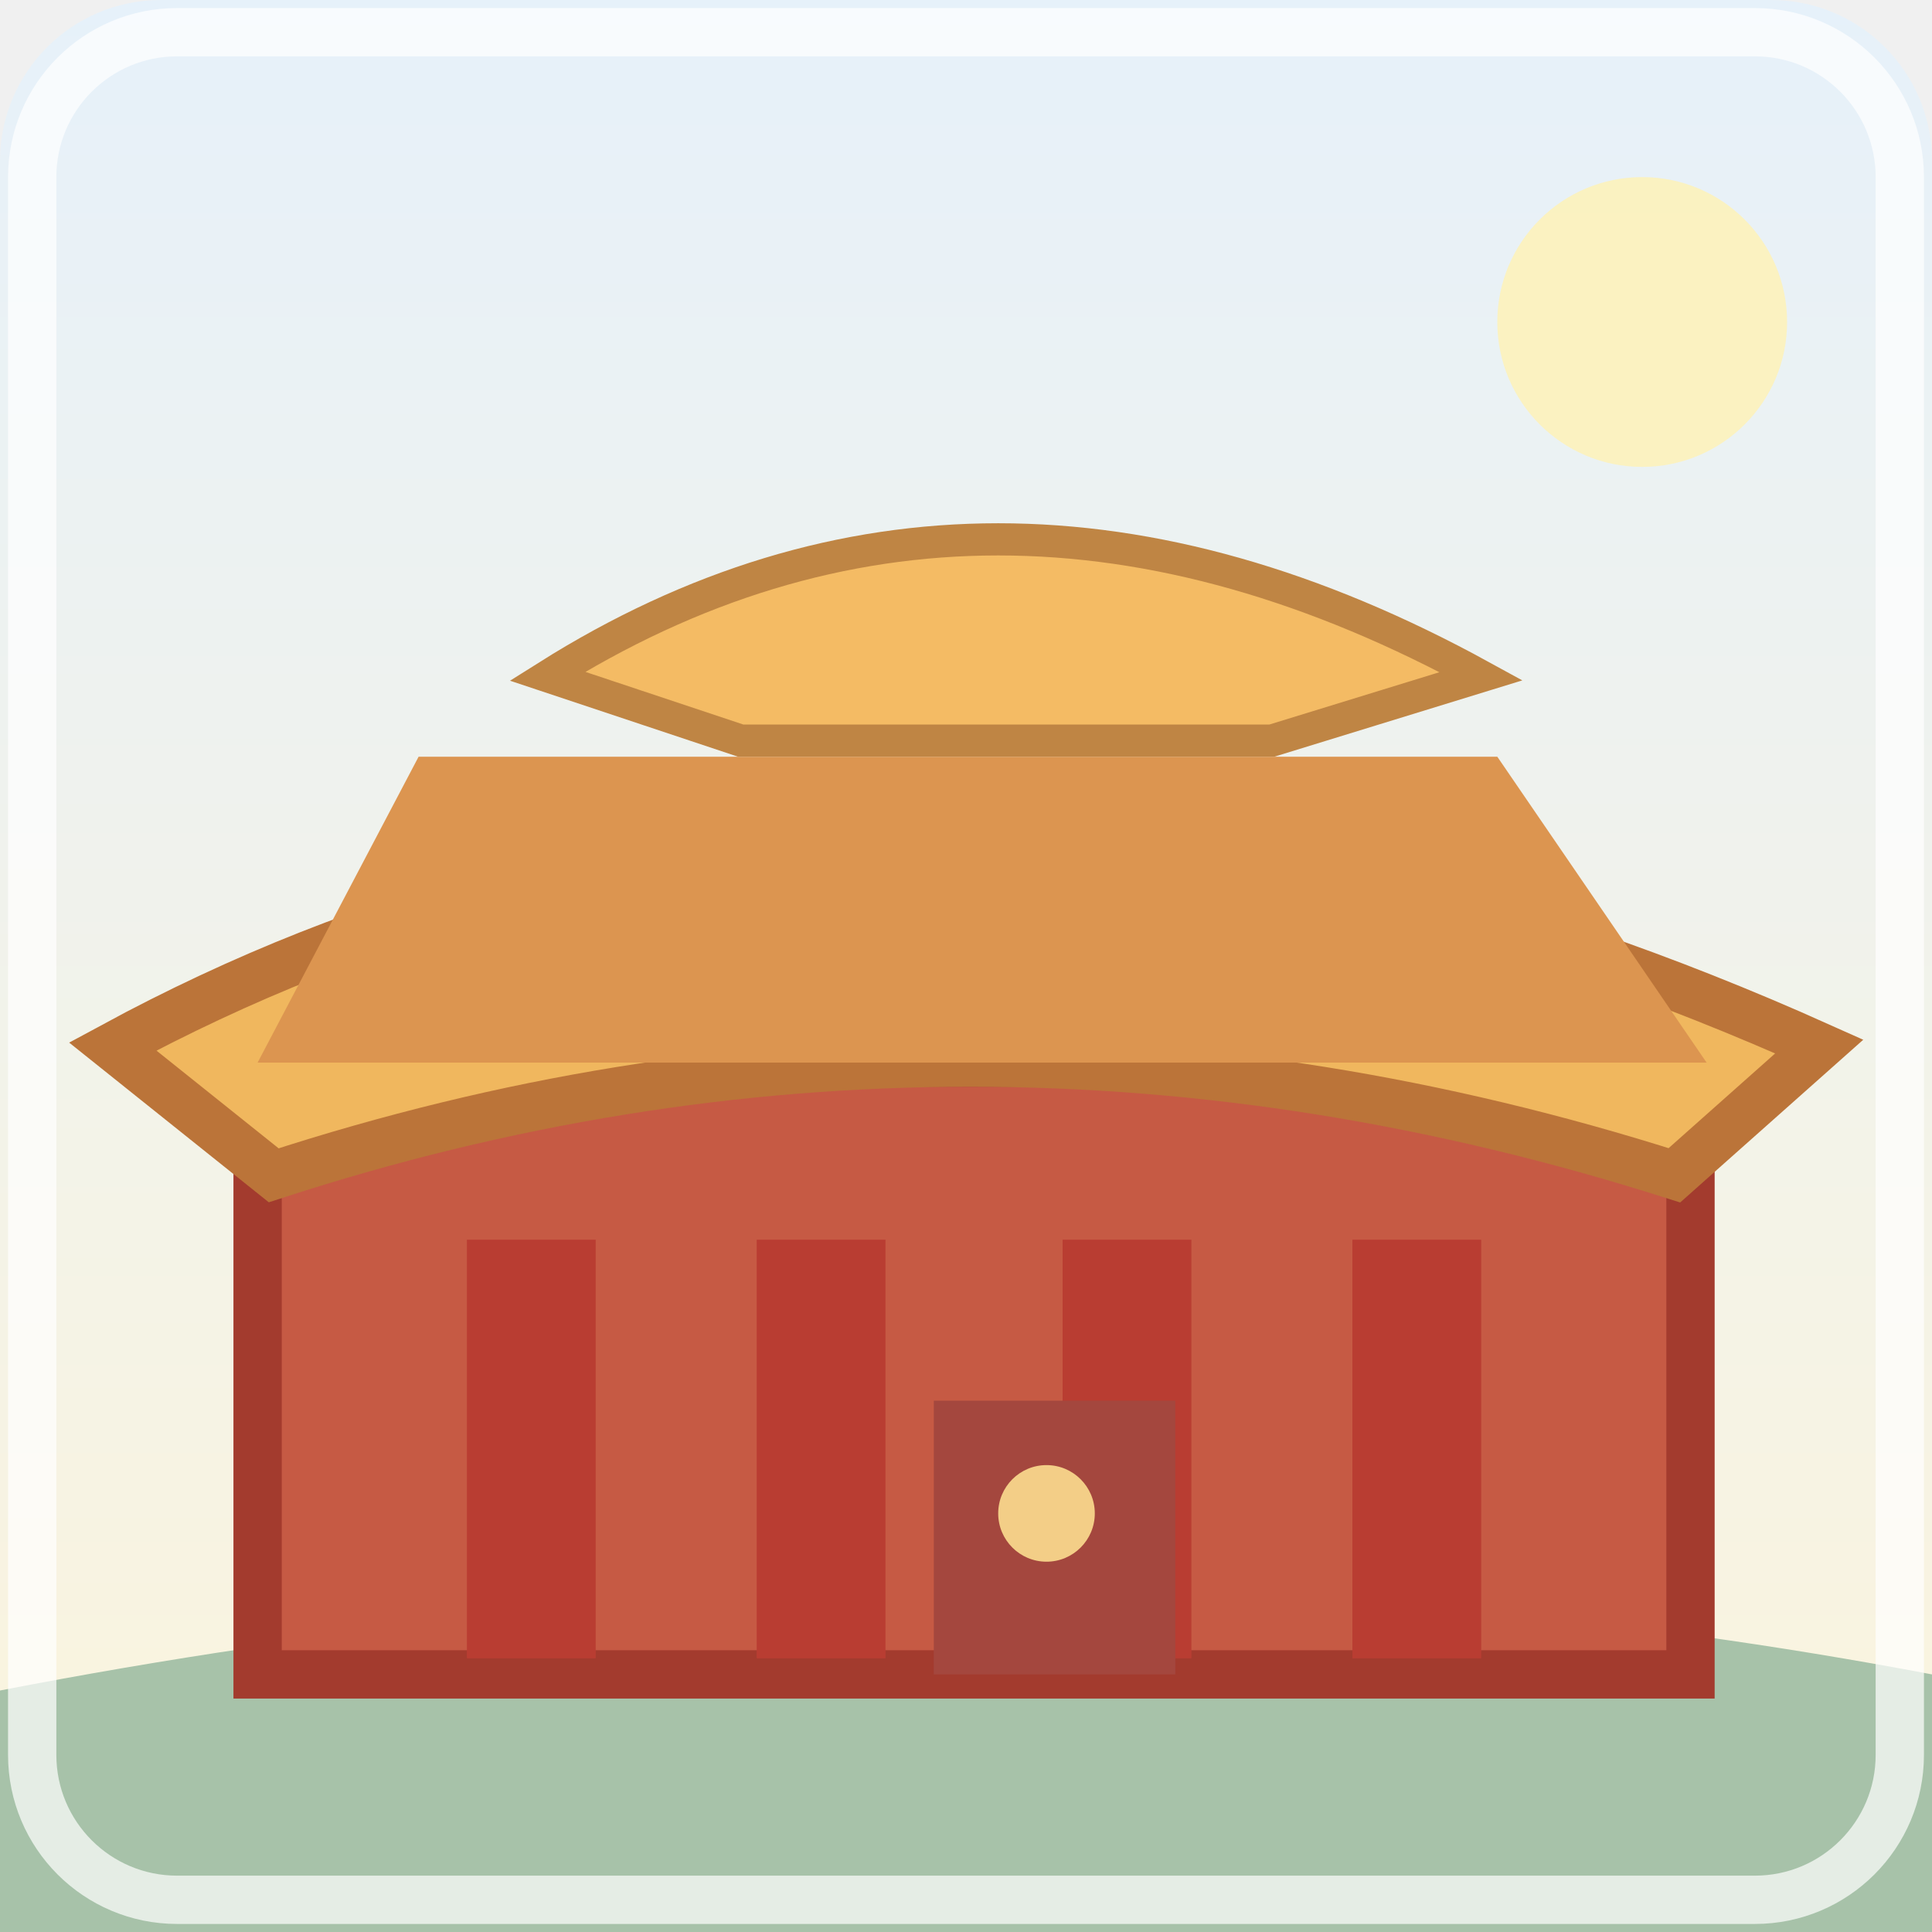
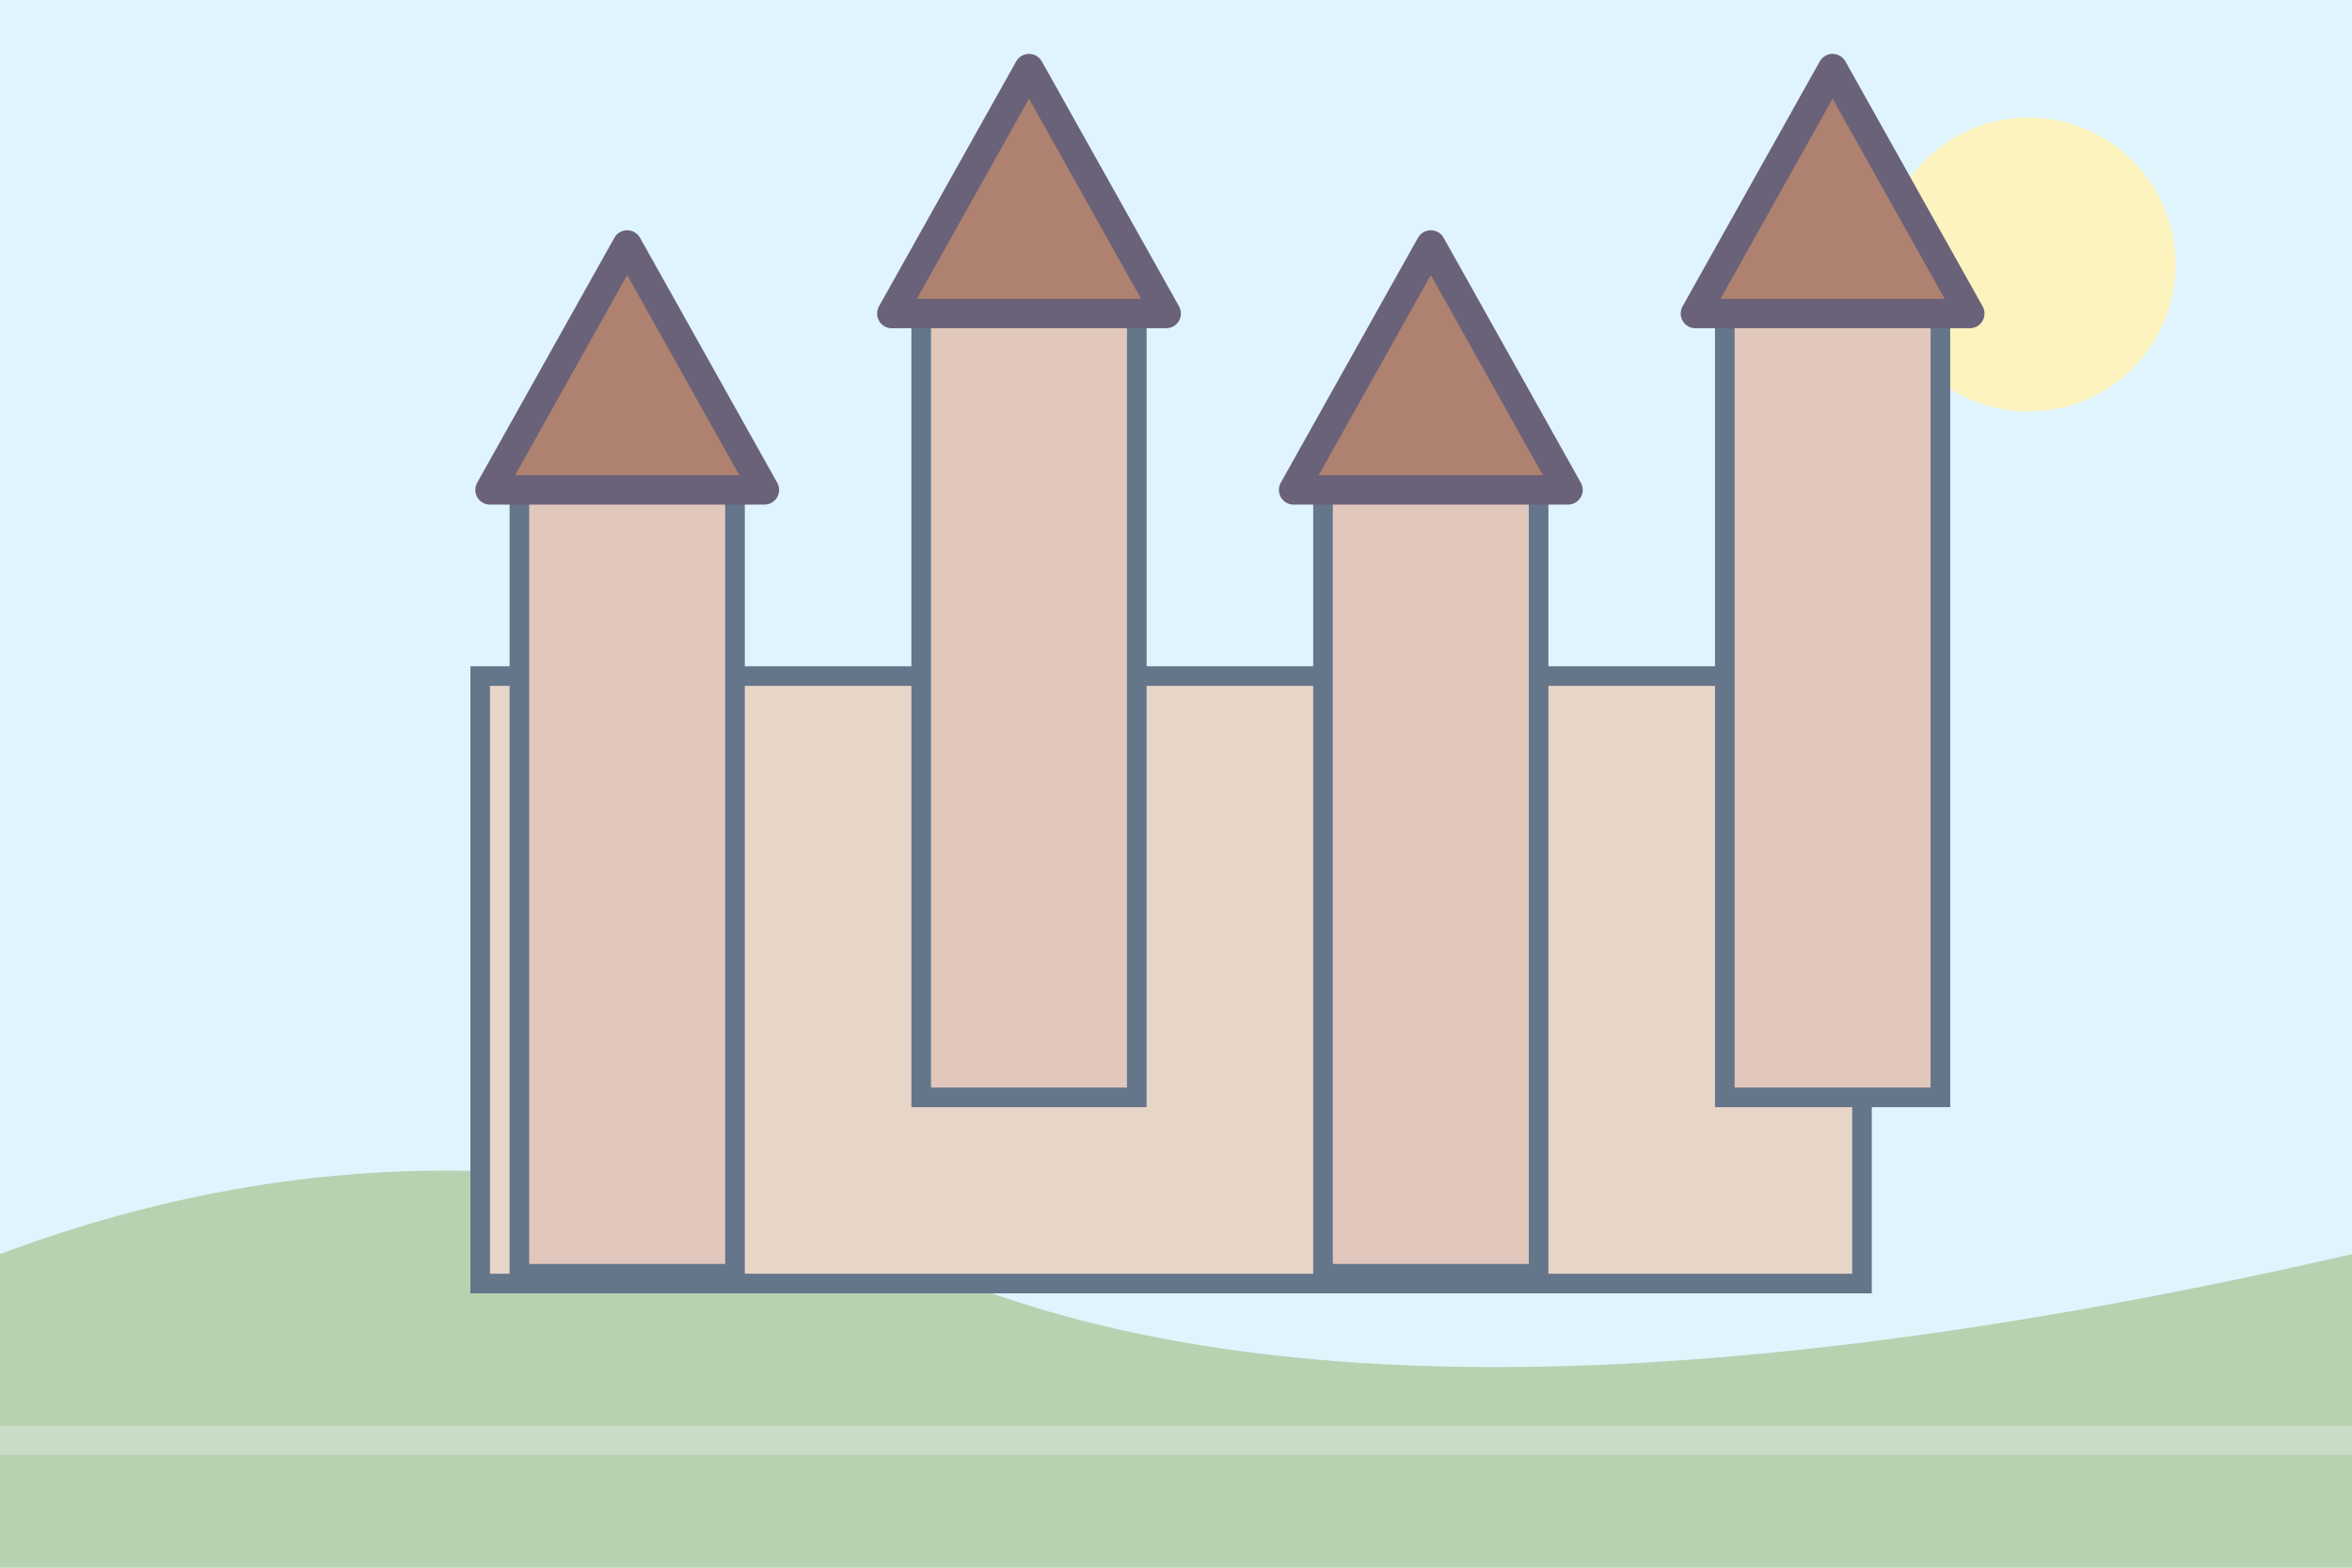
- <svg xmlns="http://www.w3.org/2000/svg" viewBox="0 0 120 120" role="img">
-   <defs>
-     <linearGradient id="sky" x2="0" y2="1">
-       <stop stop-color="#e6f1fa" />
-       <stop offset="1" stop-color="#fcf4dc" />
-     </linearGradient>
-   </defs>
-   <rect width="120" height="120" rx="10" fill="url(#sky)" />
-   <circle cx="102" cy="20" r="9" fill="#fff2b4" opacity=".8" />
-   <path d="M0 105Q62 93 120 104V120H0Z" fill="#a7c2a9" />
-   <rect x="16" y="66" width="89" height="38" fill="#c65a44" stroke="#a33b2e" stroke-width="3" />
-   <g fill="#b93d32">
-     <rect x="29" y="77" width="8" height="26" />
-     <rect x="47" y="77" width="8" height="26" />
-     <rect x="66" y="77" width="8" height="26" />
-     <rect x="84" y="77" width="8" height="26" />
-   </g>
-   <path d="M7 65Q55 39 113 65L104 73Q60 59 17 73Z" fill="#f0b75e" stroke="#bb7439" stroke-width="3" />
-   <path d="M16 66L26 47 93 47 106 66" fill="#dc9550" />
-   <path d="M34 42Q61 25 92 42L79 46 46 46Z" fill="#f4bb64" stroke="#bf8544" stroke-width="2" />
-   <rect x="58" y="87" width="15" height="17" fill="#a4473e" />
-   <circle cx="65" cy="94" r="3" fill="#f3ce87" />
-   <rect x="2" y="2" width="116" height="116" rx="9" fill="none" stroke="#fff" stroke-width="3" opacity=".7" />
+ <svg xmlns="http://www.w3.org/2000/svg" viewBox="0 0 240 160" role="img" aria-labelledby="t" data-origin="kids-learn-original-landmark-schematic">
+   <rect width="240" height="160" fill="#e0f4fd" />
+   <circle cx="207" cy="27" r="15" fill="#fff3b8" opacity=".9" />
+   <path d="M0 128Q48 110 96 130T240 128V160H0Z" fill="#b6d2b1" />
+   <rect x="49" y="69" width="141" height="62" rx="0" fill="#e7d5c8" stroke="#65758a" stroke-width="2" />
+   <rect x="53" y="50" width="22" height="80" rx="0" fill="#e2c7bc" stroke="#65758a" stroke-width="2" />
+   <rect x="94" y="32" width="22" height="80" rx="0" fill="#e2c7bc" stroke="#65758a" stroke-width="2" />
+   <rect x="135" y="50" width="22" height="80" rx="0" fill="#e2c7bc" stroke="#65758a" stroke-width="2" />
+   <rect x="176" y="32" width="22" height="80" rx="0" fill="#e2c7bc" stroke="#65758a" stroke-width="2" />
+   <path d="M50 50L64 25L78 50Z" fill="#ae8170" stroke="#6a6278" stroke-width="3" stroke-linejoin="round" stroke-linecap="round" />
+   <path d="M91 32L105 7L119 32Z" fill="#ae8170" stroke="#6a6278" stroke-width="3" stroke-linejoin="round" stroke-linecap="round" />
+   <path d="M132 50L146 25L160 50Z" fill="#ae8170" stroke="#6a6278" stroke-width="3" stroke-linejoin="round" stroke-linecap="round" />
+   <path d="M173 32L187 7L201 32Z" fill="#ae8170" stroke="#6a6278" stroke-width="3" stroke-linejoin="round" stroke-linecap="round" />
+   <path d="M0 147H240" fill="none" stroke="#ffffff" stroke-opacity=".25" stroke-width="3" />
</svg>
